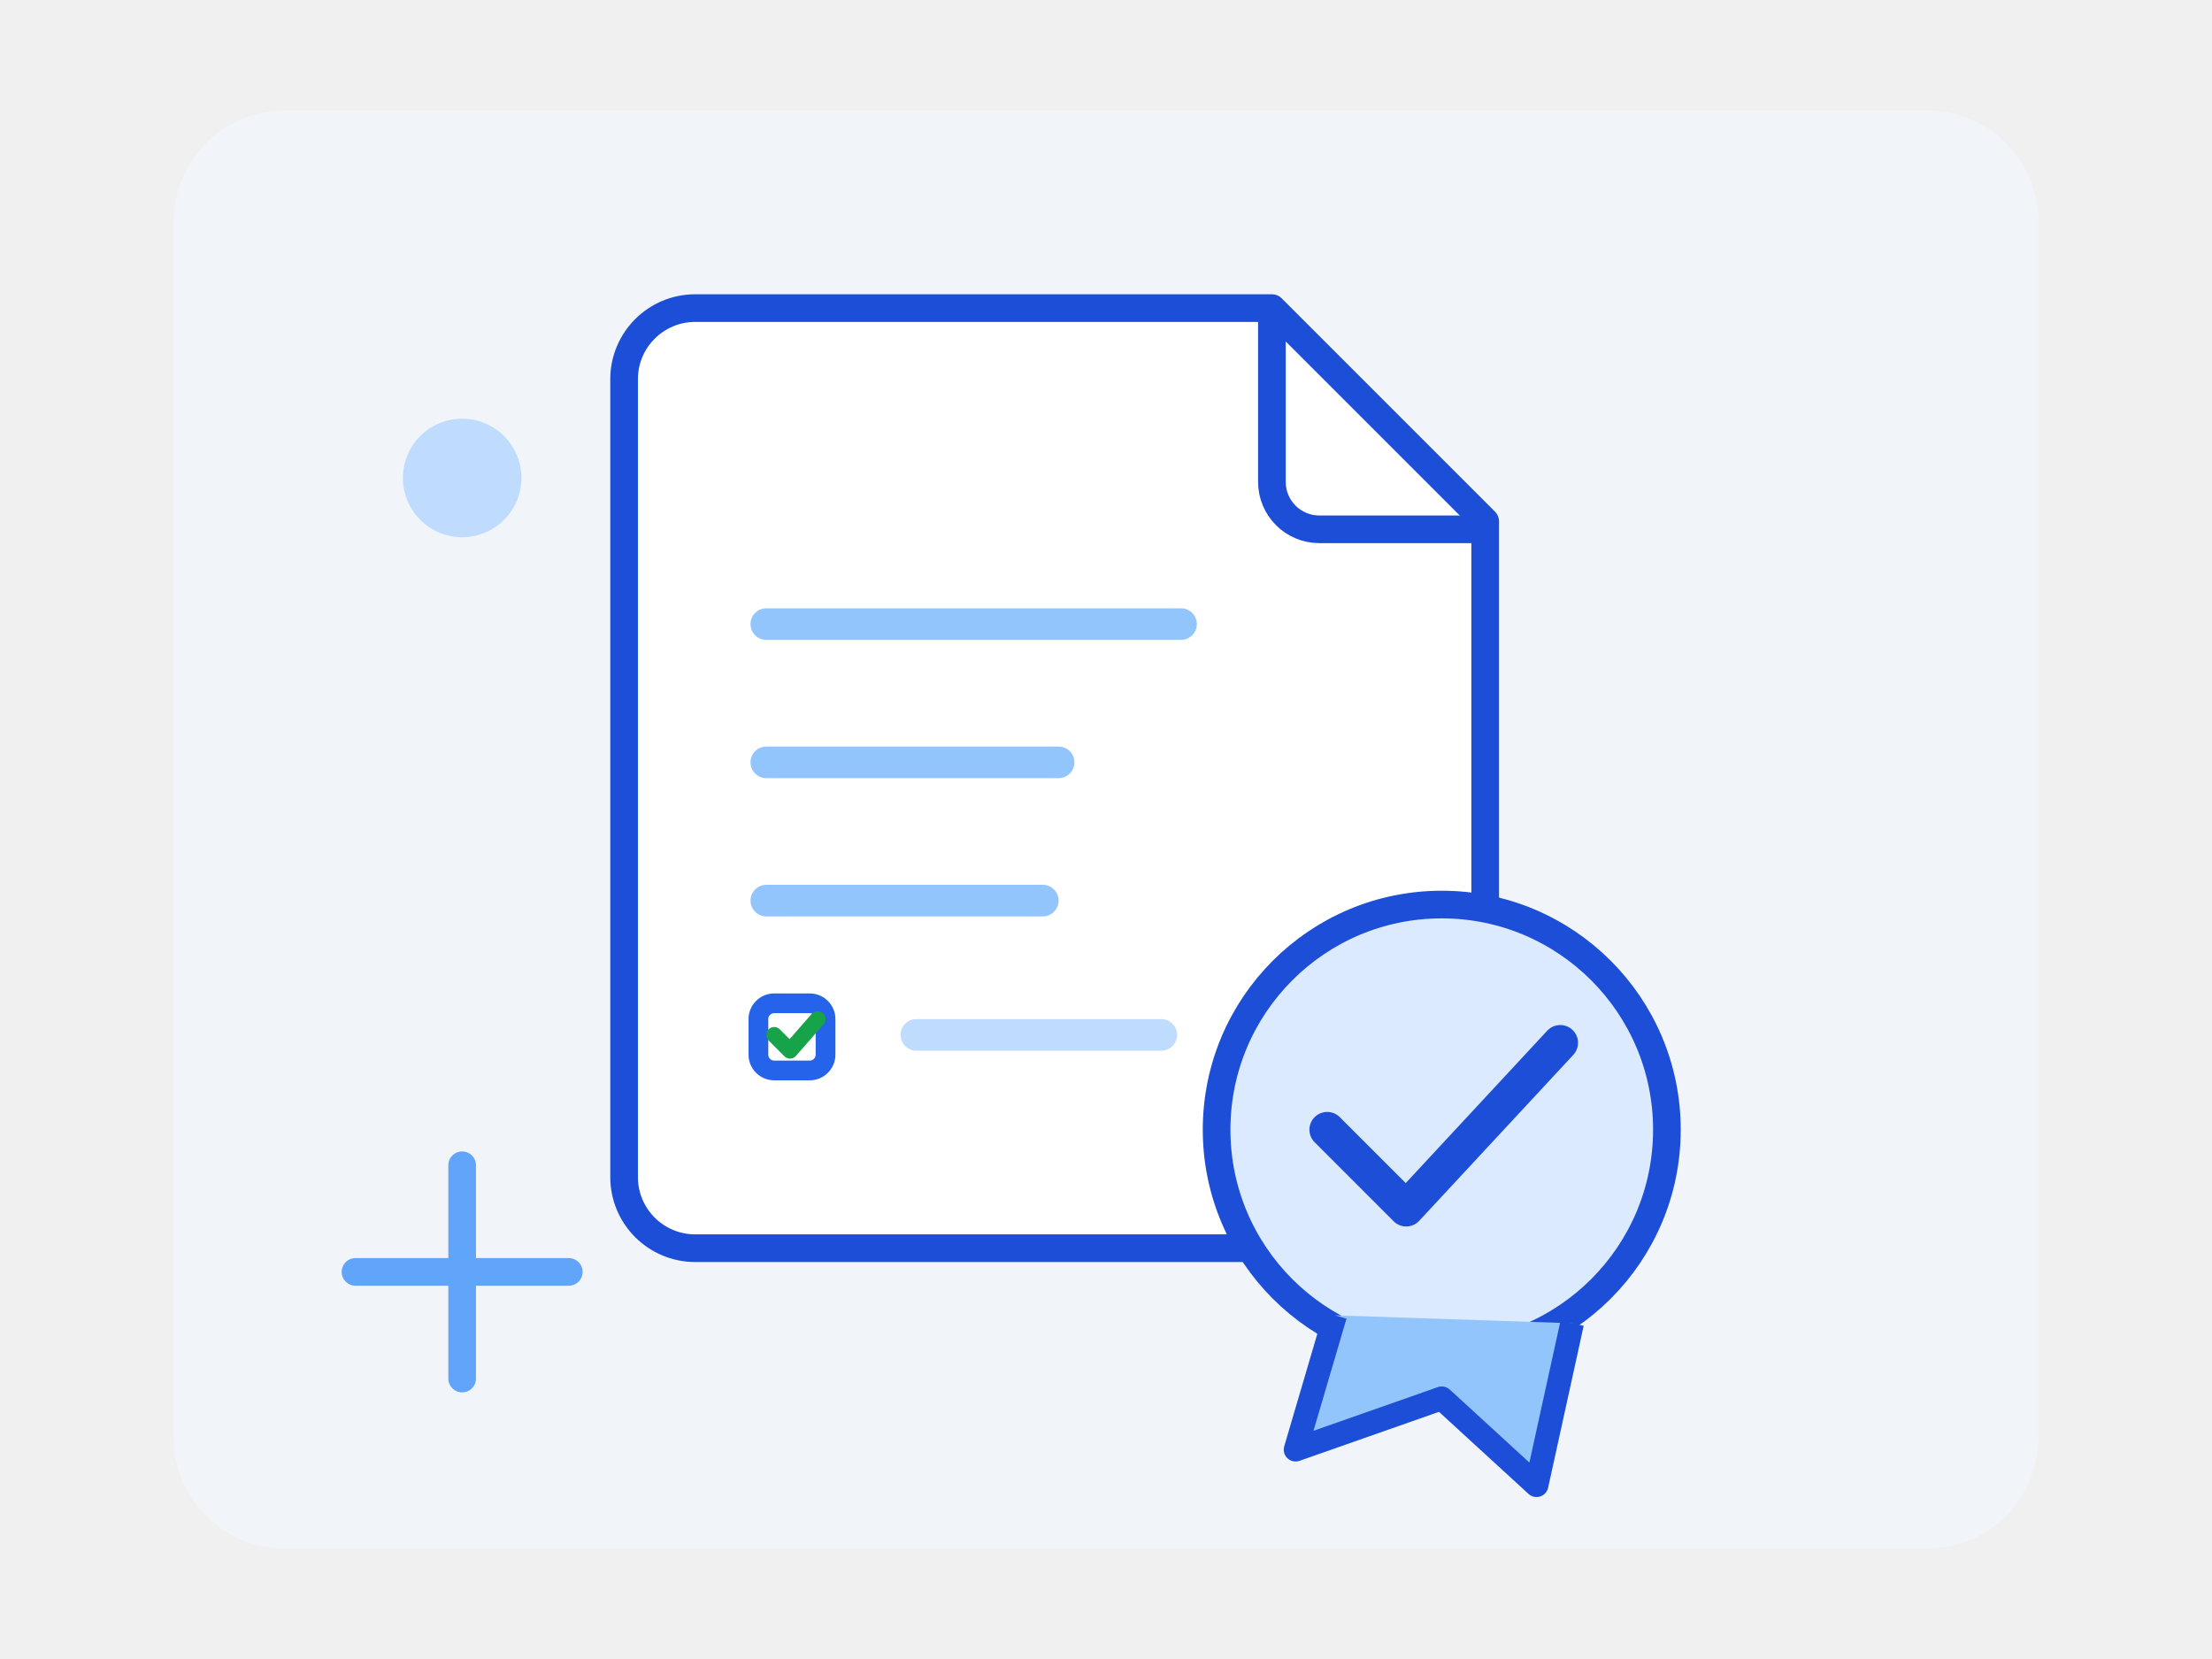
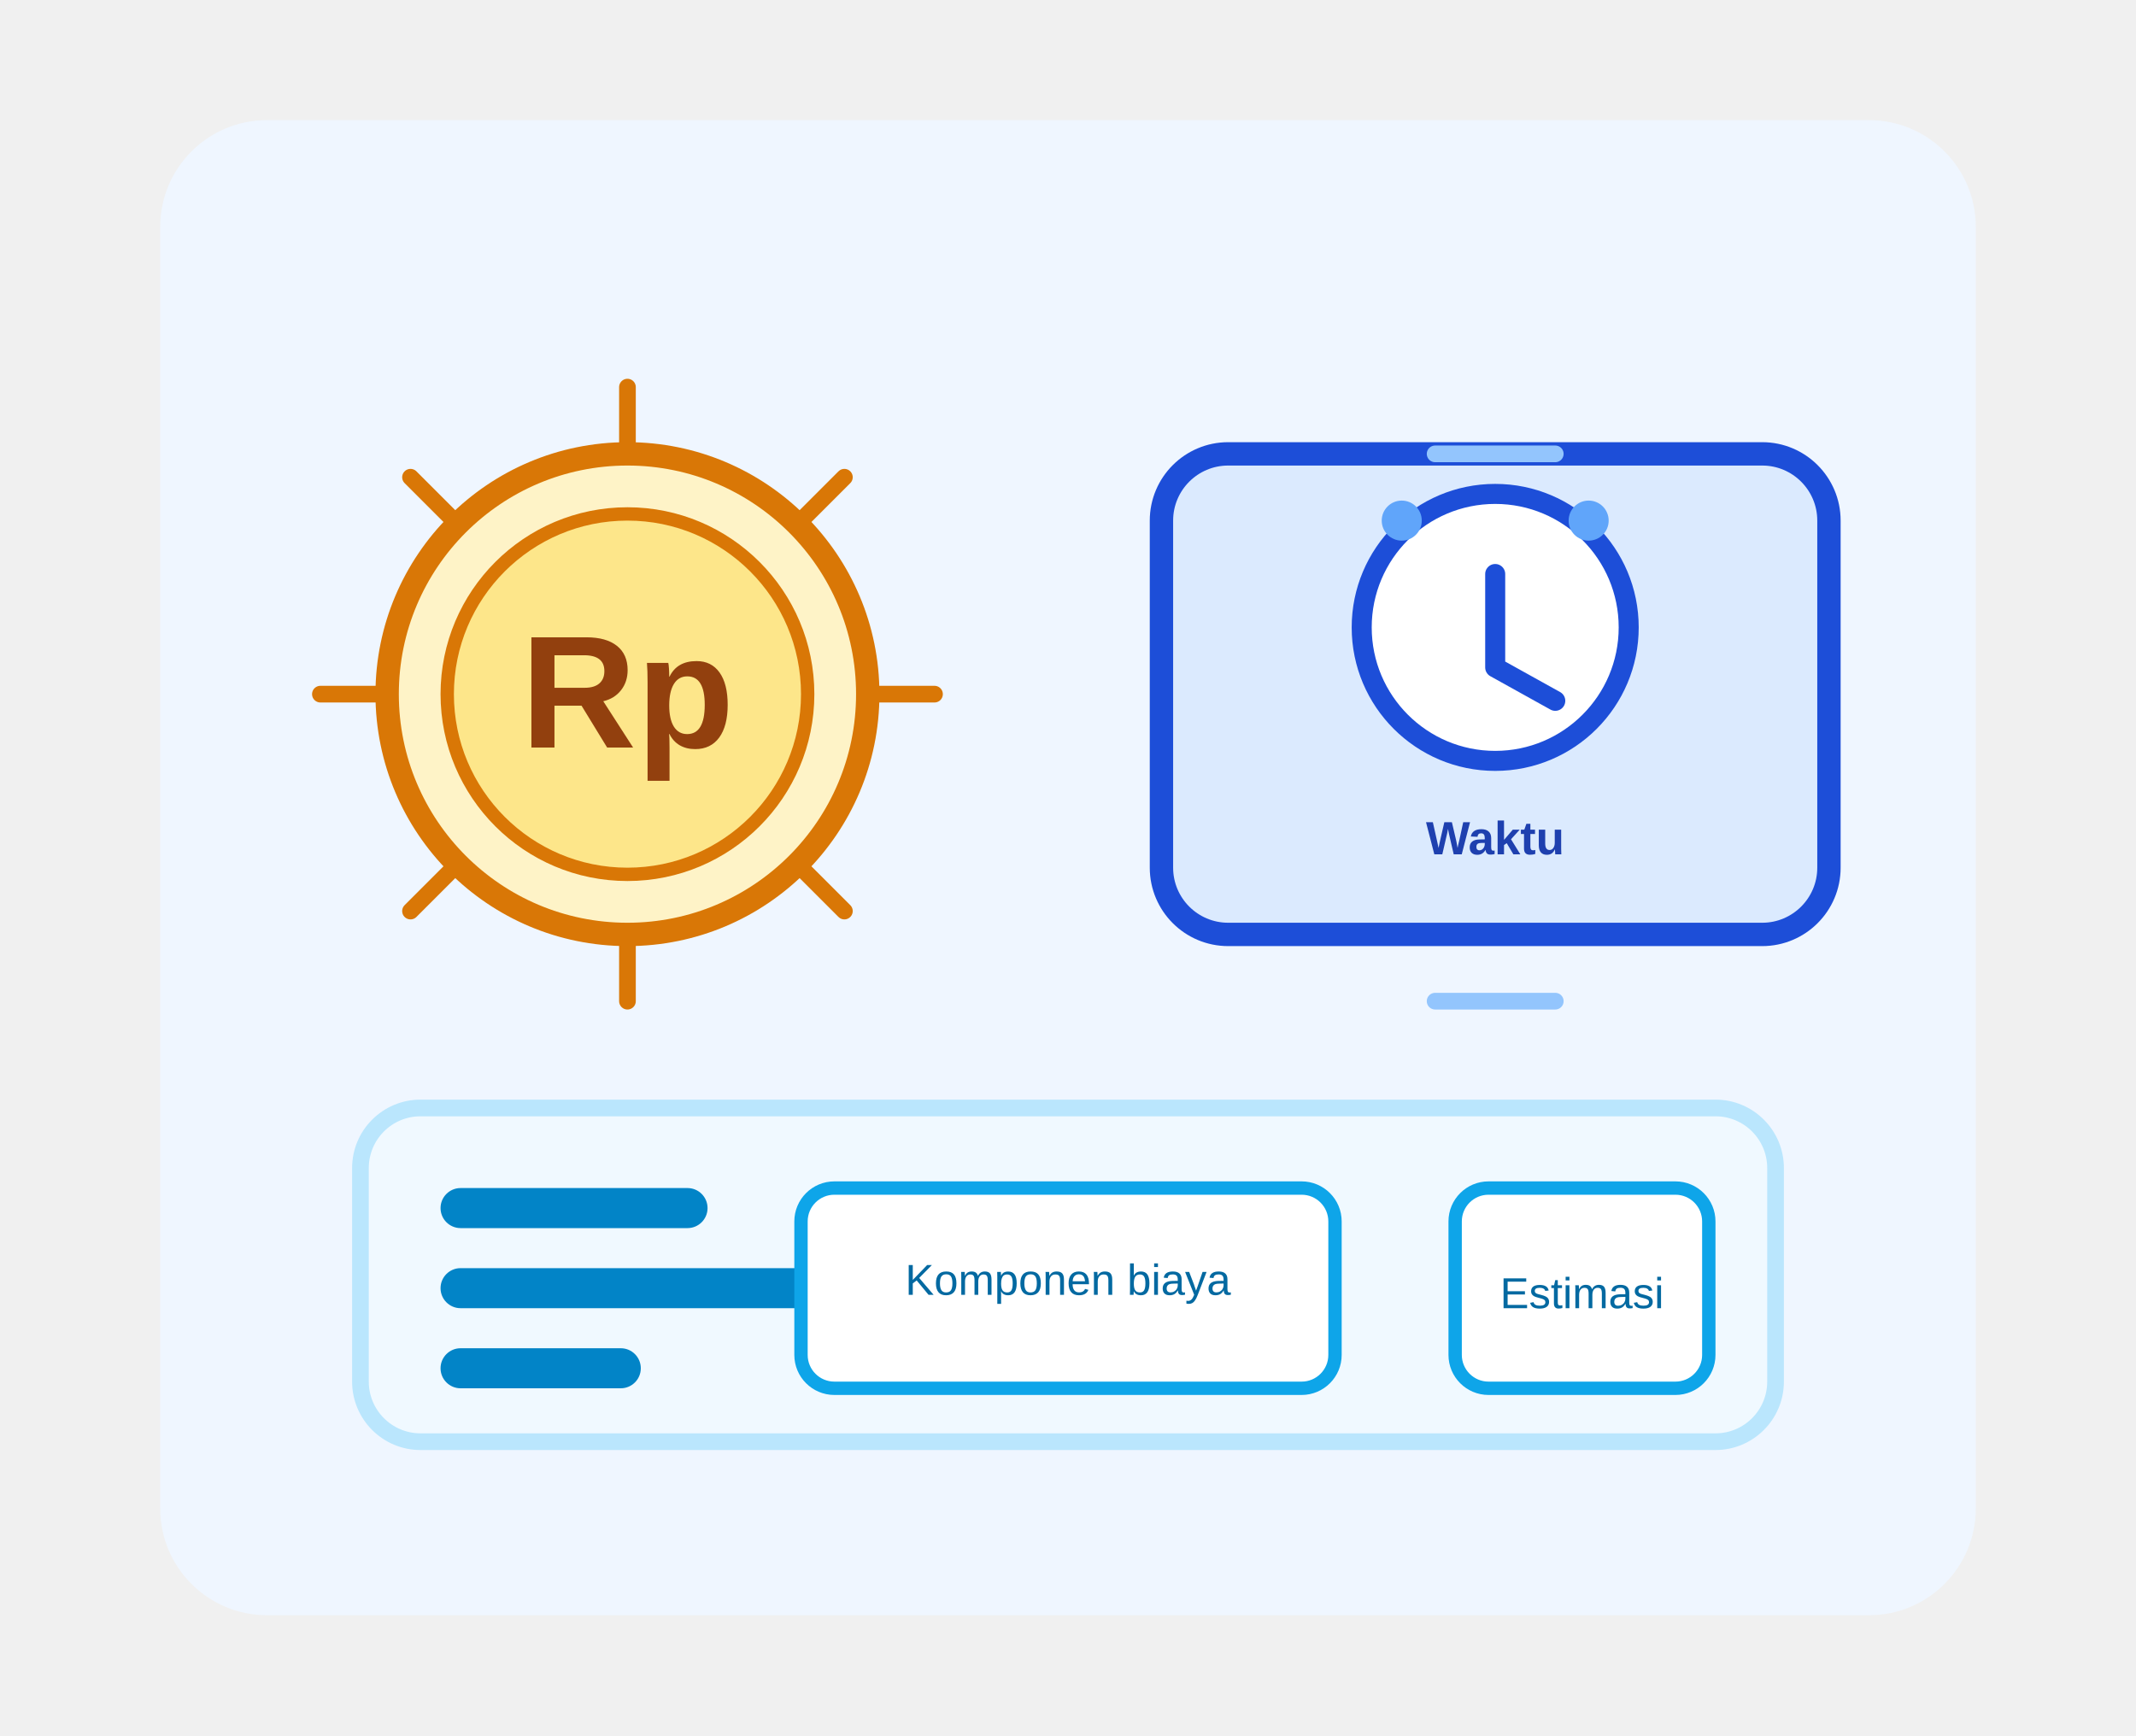
- <svg xmlns="http://www.w3.org/2000/svg" viewBox="0 0 560 420" fill="none" role="img" aria-labelledby="title desc">
-   <rect x="44" y="28" width="472" height="364" rx="28" fill="#F1F5F9" />
-   <path d="M176 78h146l54 54v166a18 18 0 0 1-18 18H176a18 18 0 0 1-18-18V96a18 18 0 0 1 18-18Z" fill="#fff" stroke="#1D4ED8" stroke-width="7" stroke-linejoin="round" />
-   <path d="M322 80v42a12 12 0 0 0 12 12h42" stroke="#1D4ED8" stroke-width="7" stroke-linejoin="round" />
-   <path d="M194 158h105m-105 35h74m-74 35h70" stroke="#93C5FD" stroke-width="8" stroke-linecap="round" />
-   <rect x="192" y="254" width="17" height="17" rx="4" stroke="#2563EB" stroke-width="5" />
-   <path d="m196 262 4 4 7-8" stroke="#16A34A" stroke-width="4" stroke-linecap="round" stroke-linejoin="round" />
-   <rect x="228" y="258" width="70" height="8" rx="4" fill="#BFDBFE" />
-   <circle cx="365" cy="286" r="57" fill="#DBEAFE" stroke="#1D4ED8" stroke-width="7" />
-   <path d="m336 286 20 20 39-42" stroke="#1D4ED8" stroke-width="9" stroke-linecap="round" stroke-linejoin="round" />
-   <path d="m338 333-10 34 37-13 24 22 9-41" fill="#93C5FD" stroke="#1D4ED8" stroke-width="6" stroke-linejoin="round" />
-   <circle cx="117" cy="121" r="15" fill="#BFDBFE" />
-   <path d="M90 322h54m-27-27v54" stroke="#60A5FA" stroke-width="7" stroke-linecap="round" />
+ <svg xmlns="http://www.w3.org/2000/svg" viewBox="0 0 640 520" fill="none" role="img" aria-labelledby="title desc">
+   <rect x="48" y="36" width="544" height="448" rx="32" fill="#EFF6FF" />
+   <circle cx="188" cy="208" r="72" fill="#FEF3C7" stroke="#D97706" stroke-width="7" />
+   <circle cx="188" cy="208" r="54" fill="#FDE68A" stroke="#D97706" stroke-width="4" />
+   <text x="188" y="224" text-anchor="middle" font-family="Arial,sans-serif" font-size="48" font-weight="800" fill="#92400E">Rp</text>
+   <path d="M188 136v-20M188 300v-20M116 208H96M260 208h20M137 157l-14-14M239 157l14-14M137 259l-14 14M239 259l14 14" stroke="#D97706" stroke-width="5" stroke-linecap="round" />
+   <rect x="348" y="136" width="200" height="144" rx="20" fill="#DBEAFE" stroke="#1D4ED8" stroke-width="7" />
+   <circle cx="448" cy="188" r="40" fill="#fff" stroke="#1D4ED8" stroke-width="6" />
+   <path d="M448 172v28l18 10" stroke="#1D4ED8" stroke-width="6" stroke-linecap="round" stroke-linejoin="round" />
+   <path d="M430 136h36M430 300h36" stroke="#93C5FD" stroke-width="5" stroke-linecap="round" />
+   <circle cx="420" cy="156" r="6" fill="#60A5FA" />
+   <circle cx="476" cy="156" r="6" fill="#60A5FA" />
+   <text x="448" y="256" text-anchor="middle" font-family="Arial,sans-serif" font-size="14" font-weight="600" fill="#1E40AF">Waktu</text>
+   <rect x="108" y="332" width="424" height="100" rx="18" fill="#F0F9FF" stroke="#BAE6FD" stroke-width="5" />
+   <rect x="132" y="356" width="80" height="12" rx="6" fill="#0284C7" />
+   <rect x="132" y="380" width="120" height="12" rx="6" fill="#0284C7" />
+   <rect x="132" y="404" width="60" height="12" rx="6" fill="#0284C7" />
+   <rect x="240" y="356" width="160" height="60" rx="10" fill="#fff" stroke="#0EA5E9" stroke-width="4" />
+   <text x="320" y="388" text-anchor="middle" font-family="Arial,sans-serif" font-size="13" fill="#0369A1">Komponen biaya</text>
+   <rect x="436" y="356" width="76" height="60" rx="10" fill="#fff" stroke="#0EA5E9" stroke-width="4" />
+   <text x="474" y="392" text-anchor="middle" font-family="Arial,sans-serif" font-size="13" fill="#0369A1">Estimasi</text>
</svg>
